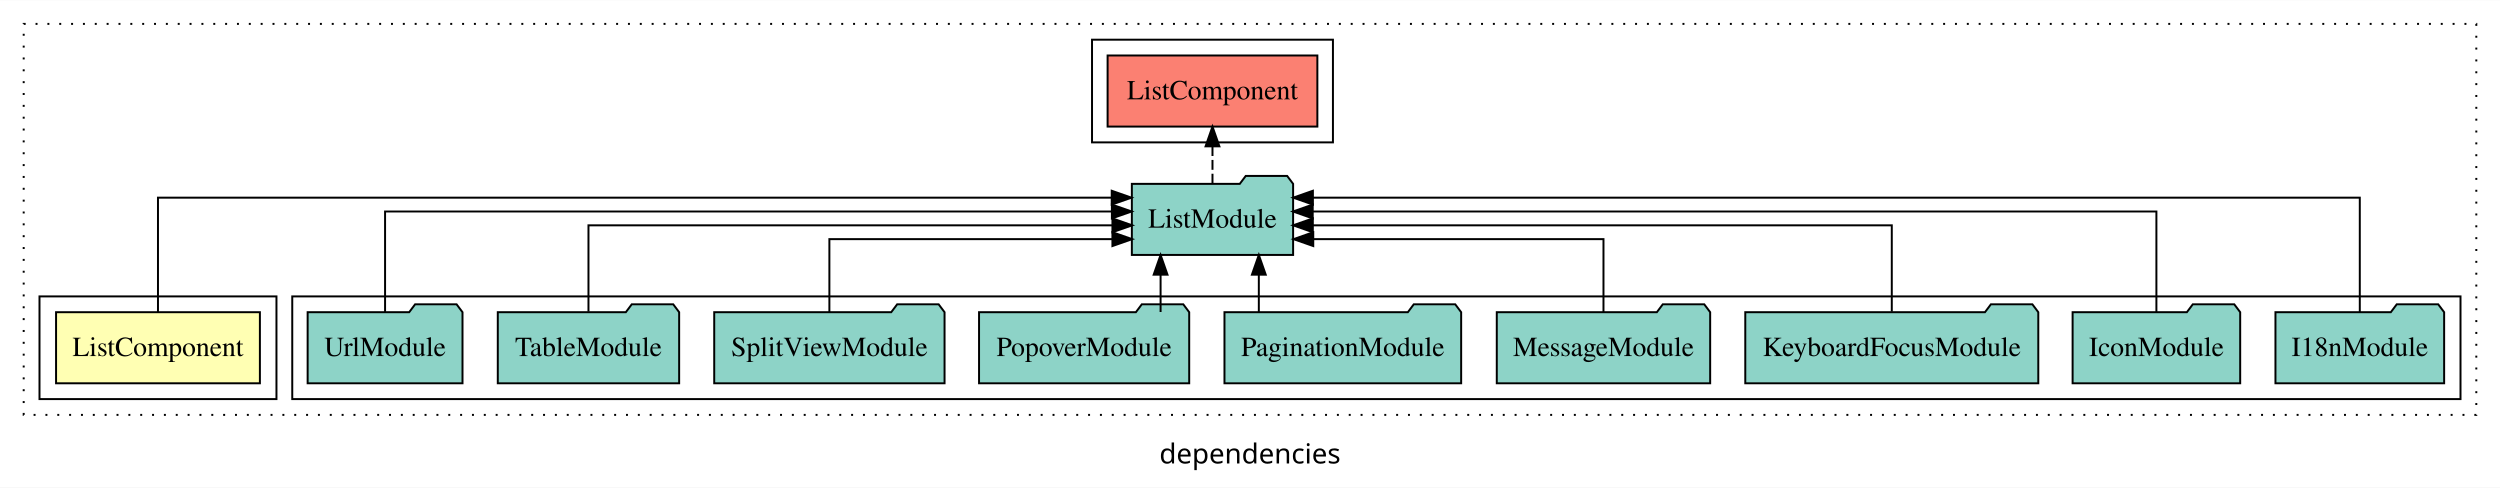
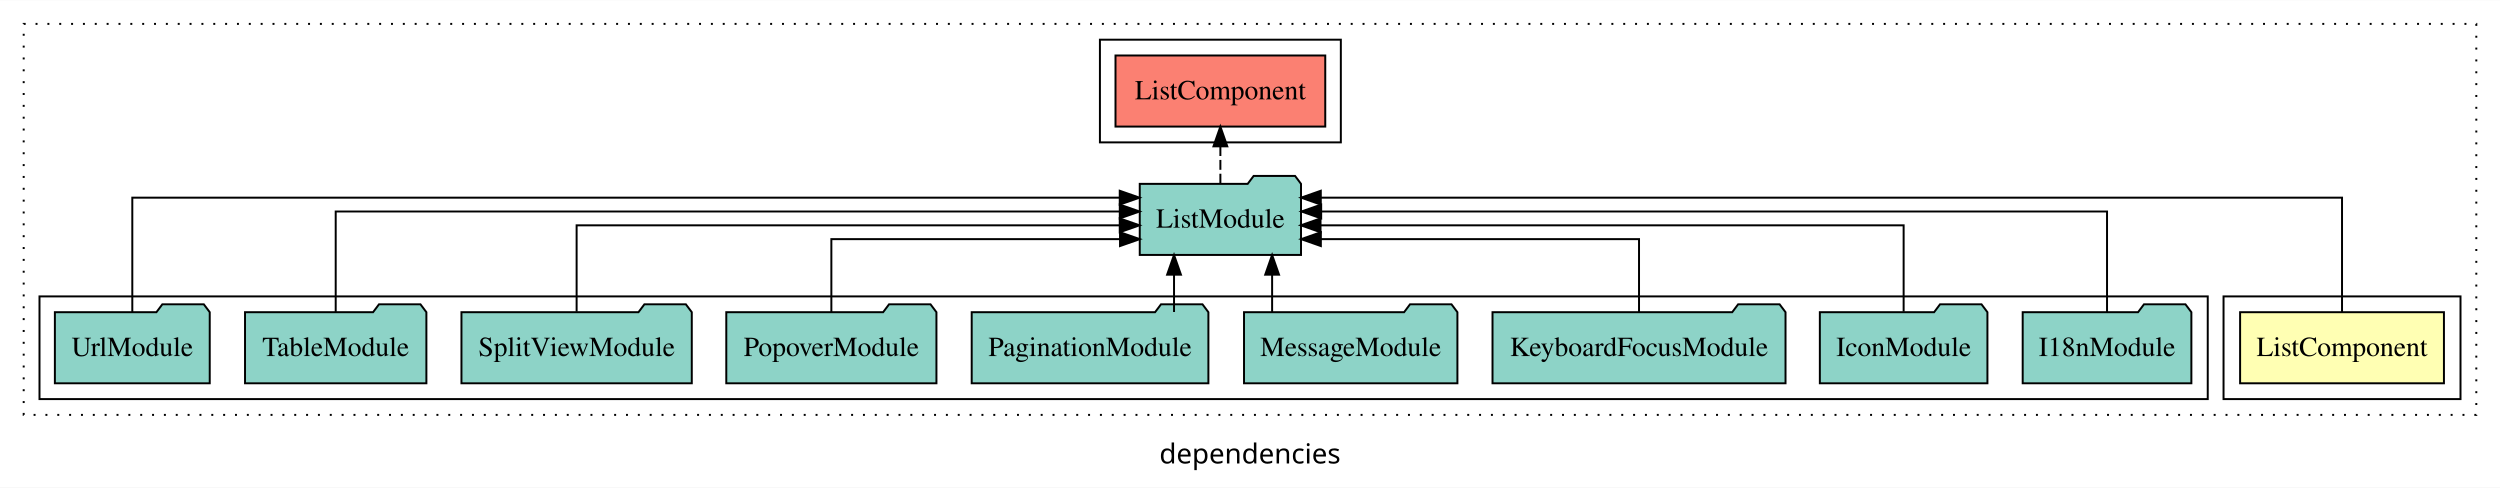
<svg xmlns="http://www.w3.org/2000/svg" width="1266pt" height="247pt" viewBox="0.00 0.00 1266.00 246.80">
  <g id="graph0" class="graph" transform="scale(1 1) rotate(0) translate(4 242.8)">
    <polygon fill="white" stroke="transparent" points="-4,4 -4,-242.8 1262,-242.8 1262,4 -4,4" />
    <text text-anchor="middle" x="629" y="-8.2" font-family="sans-serif" font-size="14.00">dependencies</text>
    <g id="clust1" class="cluster">
      <polygon fill="none" stroke="black" stroke-dasharray="1,5" points="8,-32.8 8,-230.8 1250,-230.8 1250,-32.8 8,-32.8" />
    </g>
-     <g id="clust4" class="cluster">
-       <polygon fill="none" stroke="black" points="144,-40.8 144,-92.8 1242,-92.8 1242,-40.8 144,-40.8" />
+     <g id="clust5" class="cluster">
+       <polygon fill="none" stroke="black" points="553,-170.8 553,-222.8 675,-222.8 675,-170.8 553,-170.8" />
    </g>
    <g id="clust2" class="cluster">
-       <polygon fill="none" stroke="black" points="16,-40.8 16,-92.8 136,-92.8 136,-40.8 16,-40.8" />
+       <polygon fill="none" stroke="black" points="1122,-40.8 1122,-92.8 1242,-92.8 1242,-40.8 1122,-40.8" />
    </g>
-     <g id="clust5" class="cluster">
-       <polygon fill="none" stroke="black" points="549,-170.8 549,-222.8 671,-222.8 671,-170.8 549,-170.8" />
+     <g id="clust4" class="cluster">
+       <polygon fill="none" stroke="black" points="16,-40.8 16,-92.8 1114,-92.8 1114,-40.8 16,-40.8" />
    </g>
    <g id="node1" class="node">
-       <polygon fill="#ffffb3" stroke="black" points="127.61,-84.8 24.39,-84.8 24.39,-48.8 127.61,-48.8 127.61,-84.8" />
-       <text text-anchor="middle" x="76" y="-62.6" font-family="Times,serif" font-size="14.00">ListComponent</text>
+       <polygon fill="#ffffb3" stroke="black" points="1233.61,-84.8 1130.39,-84.8 1130.39,-48.8 1233.61,-48.8 1233.61,-84.8" />
+       <text text-anchor="middle" x="1182" y="-62.6" font-family="Times,serif" font-size="14.00">ListComponent</text>
    </g>
    <g id="node2" class="node">
-       <polygon fill="#8dd3c7" stroke="black" points="650.83,-149.8 647.83,-153.8 626.83,-153.8 623.83,-149.8 569.17,-149.8 569.17,-113.8 650.83,-113.8 650.83,-149.8" />
-       <text text-anchor="middle" x="610" y="-127.6" font-family="Times,serif" font-size="14.00">ListModule</text>
+       <polygon fill="#8dd3c7" stroke="black" points="654.83,-149.8 651.83,-153.8 630.83,-153.8 627.83,-149.8 573.17,-149.8 573.17,-113.8 654.83,-113.8 654.83,-149.8" />
+       <text text-anchor="middle" x="614" y="-127.6" font-family="Times,serif" font-size="14.00">ListModule</text>
    </g>
    <g id="edge1" class="edge">
-       <path fill="none" stroke="black" d="M76,-84.81C76,-107.29 76,-142.8 76,-142.8 76,-142.8 558.98,-142.8 558.98,-142.8" />
-       <polygon fill="black" stroke="black" points="558.98,-146.3 568.98,-142.8 558.98,-139.3 558.98,-146.3" />
+       <path fill="none" stroke="black" d="M1182,-84.81C1182,-107.29 1182,-142.8 1182,-142.8 1182,-142.8 664.85,-142.8 664.85,-142.8" />
+       <polygon fill="black" stroke="black" points="664.85,-139.3 654.85,-142.8 664.85,-146.3 664.85,-139.3" />
    </g>
    <g id="node12" class="node">
-       <polygon fill="#fb8072" stroke="black" points="663.11,-214.8 556.89,-214.8 556.89,-178.8 663.11,-178.8 663.11,-214.8" />
-       <text text-anchor="middle" x="610" y="-192.6" font-family="Times,serif" font-size="14.00">ListComponent </text>
+       <polygon fill="#fb8072" stroke="black" points="667.11,-214.8 560.89,-214.8 560.89,-178.8 667.11,-178.8 667.11,-214.8" />
+       <text text-anchor="middle" x="614" y="-192.6" font-family="Times,serif" font-size="14.00">ListComponent </text>
    </g>
    <g id="edge11" class="edge">
-       <path fill="none" stroke="black" stroke-dasharray="5,2" d="M610,-149.91C610,-149.91 610,-168.79 610,-168.79" />
-       <polygon fill="black" stroke="black" points="606.5,-168.79 610,-178.79 613.5,-168.79 606.5,-168.79" />
+       <path fill="none" stroke="black" stroke-dasharray="5,2" d="M614,-149.91C614,-149.91 614,-168.79 614,-168.79" />
+       <polygon fill="black" stroke="black" points="610.5,-168.79 614,-178.79 617.5,-168.79 610.5,-168.79" />
    </g>
    <g id="node3" class="node">
-       <polygon fill="#8dd3c7" stroke="black" points="1233.71,-84.8 1230.71,-88.8 1209.71,-88.8 1206.71,-84.8 1148.29,-84.8 1148.29,-48.8 1233.71,-48.8 1233.71,-84.8" />
-       <text text-anchor="middle" x="1191" y="-62.6" font-family="Times,serif" font-size="14.00">I18nModule</text>
+       <polygon fill="#8dd3c7" stroke="black" points="1105.71,-84.8 1102.71,-88.8 1081.71,-88.8 1078.71,-84.8 1020.29,-84.8 1020.29,-48.8 1105.71,-48.8 1105.71,-84.8" />
+       <text text-anchor="middle" x="1063" y="-62.6" font-family="Times,serif" font-size="14.00">I18nModule</text>
    </g>
    <g id="edge2" class="edge">
-       <path fill="none" stroke="black" d="M1191,-84.81C1191,-107.29 1191,-142.8 1191,-142.8 1191,-142.8 660.85,-142.8 660.85,-142.8" />
-       <polygon fill="black" stroke="black" points="660.85,-139.3 650.85,-142.8 660.85,-146.3 660.85,-139.3" />
+       <path fill="none" stroke="black" d="M1063,-84.93C1063,-105.37 1063,-135.8 1063,-135.8 1063,-135.8 665.04,-135.8 665.04,-135.8" />
+       <polygon fill="black" stroke="black" points="665.04,-132.3 655.04,-135.8 665.04,-139.3 665.04,-132.3" />
    </g>
    <g id="node4" class="node">
-       <polygon fill="#8dd3c7" stroke="black" points="1130.43,-84.8 1127.43,-88.8 1106.43,-88.8 1103.43,-84.8 1045.57,-84.8 1045.57,-48.8 1130.43,-48.8 1130.43,-84.8" />
-       <text text-anchor="middle" x="1088" y="-62.6" font-family="Times,serif" font-size="14.00">IconModule</text>
+       <polygon fill="#8dd3c7" stroke="black" points="1002.43,-84.8 999.43,-88.8 978.43,-88.8 975.43,-84.8 917.57,-84.8 917.57,-48.8 1002.43,-48.8 1002.43,-84.8" />
+       <text text-anchor="middle" x="960" y="-62.6" font-family="Times,serif" font-size="14.00">IconModule</text>
    </g>
    <g id="edge3" class="edge">
-       <path fill="none" stroke="black" d="M1088,-84.93C1088,-105.37 1088,-135.8 1088,-135.8 1088,-135.8 660.75,-135.8 660.75,-135.8" />
-       <polygon fill="black" stroke="black" points="660.75,-132.3 650.75,-135.8 660.75,-139.3 660.75,-132.3" />
+       <path fill="none" stroke="black" d="M960,-85.07C960,-103.36 960,-128.8 960,-128.8 960,-128.8 664.71,-128.8 664.71,-128.8" />
+       <polygon fill="black" stroke="black" points="664.71,-125.3 654.71,-128.8 664.71,-132.3 664.71,-125.3" />
    </g>
    <g id="node5" class="node">
-       <polygon fill="#8dd3c7" stroke="black" points="1028.19,-84.8 1025.19,-88.8 1004.19,-88.8 1001.19,-84.8 879.81,-84.8 879.81,-48.8 1028.19,-48.8 1028.19,-84.8" />
-       <text text-anchor="middle" x="954" y="-62.6" font-family="Times,serif" font-size="14.00">KeyboardFocusModule</text>
+       <polygon fill="#8dd3c7" stroke="black" points="900.19,-84.8 897.19,-88.8 876.19,-88.8 873.19,-84.8 751.81,-84.8 751.81,-48.8 900.19,-48.8 900.19,-84.8" />
+       <text text-anchor="middle" x="826" y="-62.6" font-family="Times,serif" font-size="14.00">KeyboardFocusModule</text>
    </g>
    <g id="edge4" class="edge">
-       <path fill="none" stroke="black" d="M954,-85.07C954,-103.36 954,-128.8 954,-128.8 954,-128.8 660.81,-128.8 660.81,-128.8" />
-       <polygon fill="black" stroke="black" points="660.81,-125.3 650.81,-128.8 660.81,-132.3 660.81,-125.3" />
+       <path fill="none" stroke="black" d="M826,-84.81C826,-100.85 826,-121.8 826,-121.8 826,-121.8 664.88,-121.8 664.88,-121.8" />
+       <polygon fill="black" stroke="black" points="664.88,-118.3 654.88,-121.8 664.88,-125.3 664.88,-118.3" />
    </g>
    <g id="node6" class="node">
-       <polygon fill="#8dd3c7" stroke="black" points="862.03,-84.8 859.03,-88.8 838.03,-88.8 835.03,-84.8 753.97,-84.8 753.97,-48.8 862.03,-48.8 862.03,-84.8" />
-       <text text-anchor="middle" x="808" y="-62.6" font-family="Times,serif" font-size="14.00">MessageModule</text>
+       <polygon fill="#8dd3c7" stroke="black" points="734.03,-84.8 731.03,-88.8 710.03,-88.8 707.03,-84.8 625.97,-84.8 625.97,-48.8 734.03,-48.8 734.03,-84.8" />
+       <text text-anchor="middle" x="680" y="-62.6" font-family="Times,serif" font-size="14.00">MessageModule</text>
    </g>
    <g id="edge5" class="edge">
-       <path fill="none" stroke="black" d="M808,-84.81C808,-100.85 808,-121.8 808,-121.8 808,-121.8 661.03,-121.8 661.03,-121.8" />
-       <polygon fill="black" stroke="black" points="661.03,-118.3 651.03,-121.8 661.03,-125.3 661.03,-118.3" />
+       <path fill="none" stroke="black" d="M640.2,-84.91C640.2,-84.91 640.2,-103.79 640.2,-103.79" />
+       <polygon fill="black" stroke="black" points="636.7,-103.79 640.2,-113.79 643.7,-103.79 636.7,-103.79" />
    </g>
    <g id="node7" class="node">
-       <polygon fill="#8dd3c7" stroke="black" points="735.93,-84.8 732.93,-88.8 711.93,-88.8 708.93,-84.8 616.07,-84.8 616.07,-48.8 735.93,-48.8 735.93,-84.8" />
-       <text text-anchor="middle" x="676" y="-62.6" font-family="Times,serif" font-size="14.00">PaginationModule</text>
+       <polygon fill="#8dd3c7" stroke="black" points="607.93,-84.8 604.93,-88.8 583.93,-88.8 580.93,-84.8 488.07,-84.8 488.07,-48.8 607.93,-48.8 607.93,-84.8" />
+       <text text-anchor="middle" x="548" y="-62.6" font-family="Times,serif" font-size="14.00">PaginationModule</text>
    </g>
    <g id="edge6" class="edge">
-       <path fill="none" stroke="black" d="M633.47,-84.91C633.47,-84.91 633.47,-103.79 633.47,-103.79" />
-       <polygon fill="black" stroke="black" points="629.97,-103.79 633.47,-113.79 636.97,-103.79 629.97,-103.79" />
+       <path fill="none" stroke="black" d="M590.53,-84.91C590.53,-84.91 590.53,-103.79 590.53,-103.79" />
+       <polygon fill="black" stroke="black" points="587.03,-103.79 590.53,-113.79 594.03,-103.79 587.03,-103.79" />
    </g>
    <g id="node8" class="node">
-       <polygon fill="#8dd3c7" stroke="black" points="598.21,-84.8 595.21,-88.8 574.21,-88.8 571.21,-84.8 491.79,-84.8 491.79,-48.8 598.21,-48.8 598.21,-84.8" />
-       <text text-anchor="middle" x="545" y="-62.6" font-family="Times,serif" font-size="14.00">PopoverModule</text>
+       <polygon fill="#8dd3c7" stroke="black" points="470.21,-84.8 467.21,-88.8 446.21,-88.8 443.21,-84.8 363.79,-84.8 363.79,-48.8 470.21,-48.8 470.21,-84.8" />
+       <text text-anchor="middle" x="417" y="-62.6" font-family="Times,serif" font-size="14.00">PopoverModule</text>
    </g>
    <g id="edge7" class="edge">
-       <path fill="none" stroke="black" d="M583.72,-84.91C583.72,-84.91 583.72,-103.79 583.72,-103.79" />
-       <polygon fill="black" stroke="black" points="580.22,-103.79 583.72,-113.79 587.22,-103.79 580.22,-103.79" />
+       <path fill="none" stroke="black" d="M417,-84.81C417,-100.85 417,-121.8 417,-121.8 417,-121.8 563.18,-121.8 563.18,-121.8" />
+       <polygon fill="black" stroke="black" points="563.18,-125.3 573.18,-121.8 563.18,-118.3 563.18,-125.3" />
    </g>
    <g id="node9" class="node">
-       <polygon fill="#8dd3c7" stroke="black" points="474.32,-84.8 471.32,-88.8 450.32,-88.8 447.32,-84.8 357.68,-84.8 357.68,-48.8 474.32,-48.8 474.32,-84.8" />
-       <text text-anchor="middle" x="416" y="-62.6" font-family="Times,serif" font-size="14.00">SplitViewModule</text>
+       <polygon fill="#8dd3c7" stroke="black" points="346.32,-84.8 343.32,-88.8 322.32,-88.8 319.32,-84.8 229.68,-84.8 229.68,-48.8 346.32,-48.8 346.32,-84.8" />
+       <text text-anchor="middle" x="288" y="-62.6" font-family="Times,serif" font-size="14.00">SplitViewModule</text>
    </g>
    <g id="edge8" class="edge">
-       <path fill="none" stroke="black" d="M416,-84.81C416,-100.85 416,-121.8 416,-121.8 416,-121.8 559.33,-121.8 559.33,-121.8" />
-       <polygon fill="black" stroke="black" points="559.33,-125.3 569.33,-121.8 559.33,-118.3 559.33,-125.3" />
+       <path fill="none" stroke="black" d="M288,-85.07C288,-103.36 288,-128.8 288,-128.8 288,-128.8 563.04,-128.8 563.04,-128.8" />
+       <polygon fill="black" stroke="black" points="563.04,-132.3 573.04,-128.8 563.04,-125.3 563.04,-132.3" />
    </g>
    <g id="node10" class="node">
-       <polygon fill="#8dd3c7" stroke="black" points="339.92,-84.8 336.92,-88.8 315.92,-88.8 312.92,-84.8 248.08,-84.8 248.08,-48.8 339.92,-48.8 339.92,-84.8" />
-       <text text-anchor="middle" x="294" y="-62.6" font-family="Times,serif" font-size="14.00">TableModule</text>
+       <polygon fill="#8dd3c7" stroke="black" points="211.92,-84.8 208.92,-88.8 187.92,-88.8 184.92,-84.8 120.08,-84.8 120.08,-48.8 211.92,-48.8 211.92,-84.8" />
+       <text text-anchor="middle" x="166" y="-62.6" font-family="Times,serif" font-size="14.00">TableModule</text>
    </g>
    <g id="edge9" class="edge">
-       <path fill="none" stroke="black" d="M294,-85.07C294,-103.36 294,-128.8 294,-128.8 294,-128.8 559.34,-128.8 559.34,-128.8" />
-       <polygon fill="black" stroke="black" points="559.34,-132.3 569.34,-128.8 559.34,-125.3 559.34,-132.3" />
+       <path fill="none" stroke="black" d="M166,-84.93C166,-105.37 166,-135.8 166,-135.8 166,-135.8 563.06,-135.8 563.06,-135.8" />
+       <polygon fill="black" stroke="black" points="563.06,-139.3 573.06,-135.8 563.06,-132.3 563.06,-139.3" />
    </g>
    <g id="node11" class="node">
-       <polygon fill="#8dd3c7" stroke="black" points="230.21,-84.8 227.21,-88.8 206.21,-88.8 203.21,-84.8 151.79,-84.8 151.79,-48.8 230.21,-48.8 230.21,-84.8" />
-       <text text-anchor="middle" x="191" y="-62.6" font-family="Times,serif" font-size="14.00">UrlModule</text>
+       <polygon fill="#8dd3c7" stroke="black" points="102.21,-84.8 99.21,-88.8 78.21,-88.8 75.21,-84.8 23.79,-84.8 23.79,-48.8 102.21,-48.8 102.21,-84.8" />
+       <text text-anchor="middle" x="63" y="-62.6" font-family="Times,serif" font-size="14.00">UrlModule</text>
    </g>
    <g id="edge10" class="edge">
-       <path fill="none" stroke="black" d="M191,-84.93C191,-105.37 191,-135.8 191,-135.8 191,-135.8 559.06,-135.8 559.06,-135.8" />
-       <polygon fill="black" stroke="black" points="559.06,-139.3 569.06,-135.8 559.06,-132.3 559.06,-139.3" />
+       <path fill="none" stroke="black" d="M63,-84.81C63,-107.29 63,-142.8 63,-142.8 63,-142.8 563.04,-142.8 563.04,-142.8" />
+       <polygon fill="black" stroke="black" points="563.04,-146.3 573.04,-142.8 563.04,-139.3 563.04,-146.3" />
    </g>
  </g>
</svg>
